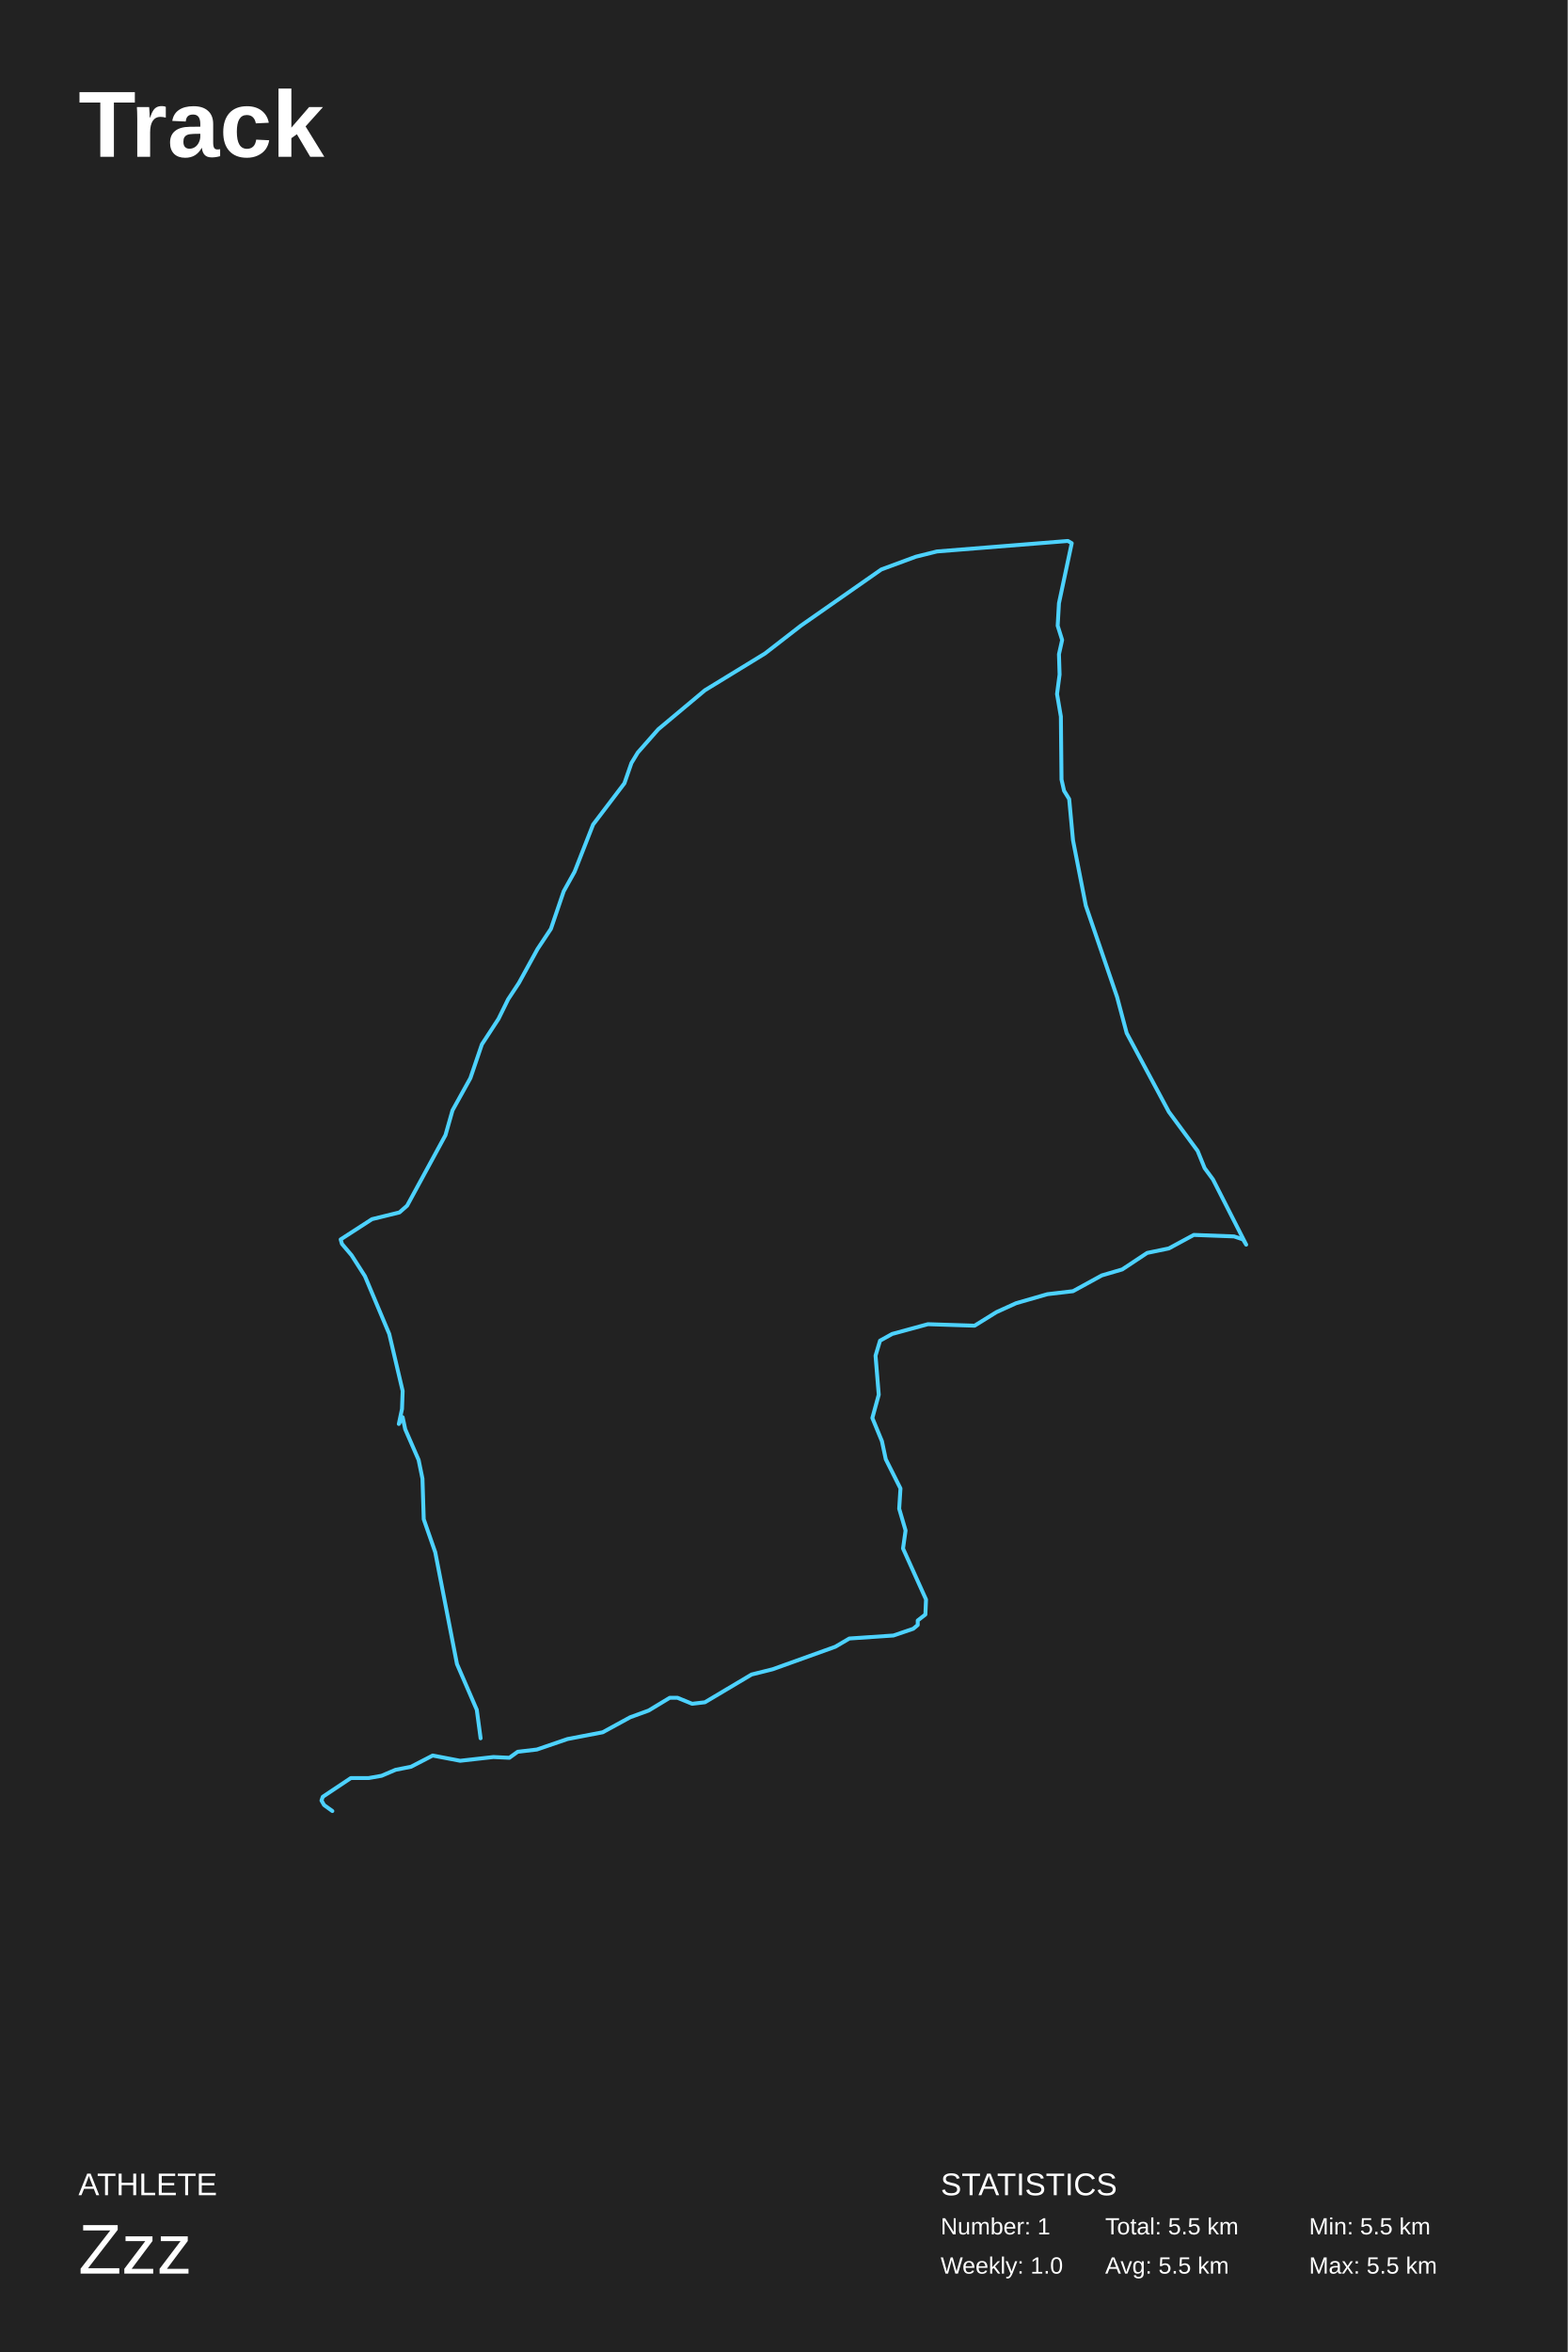
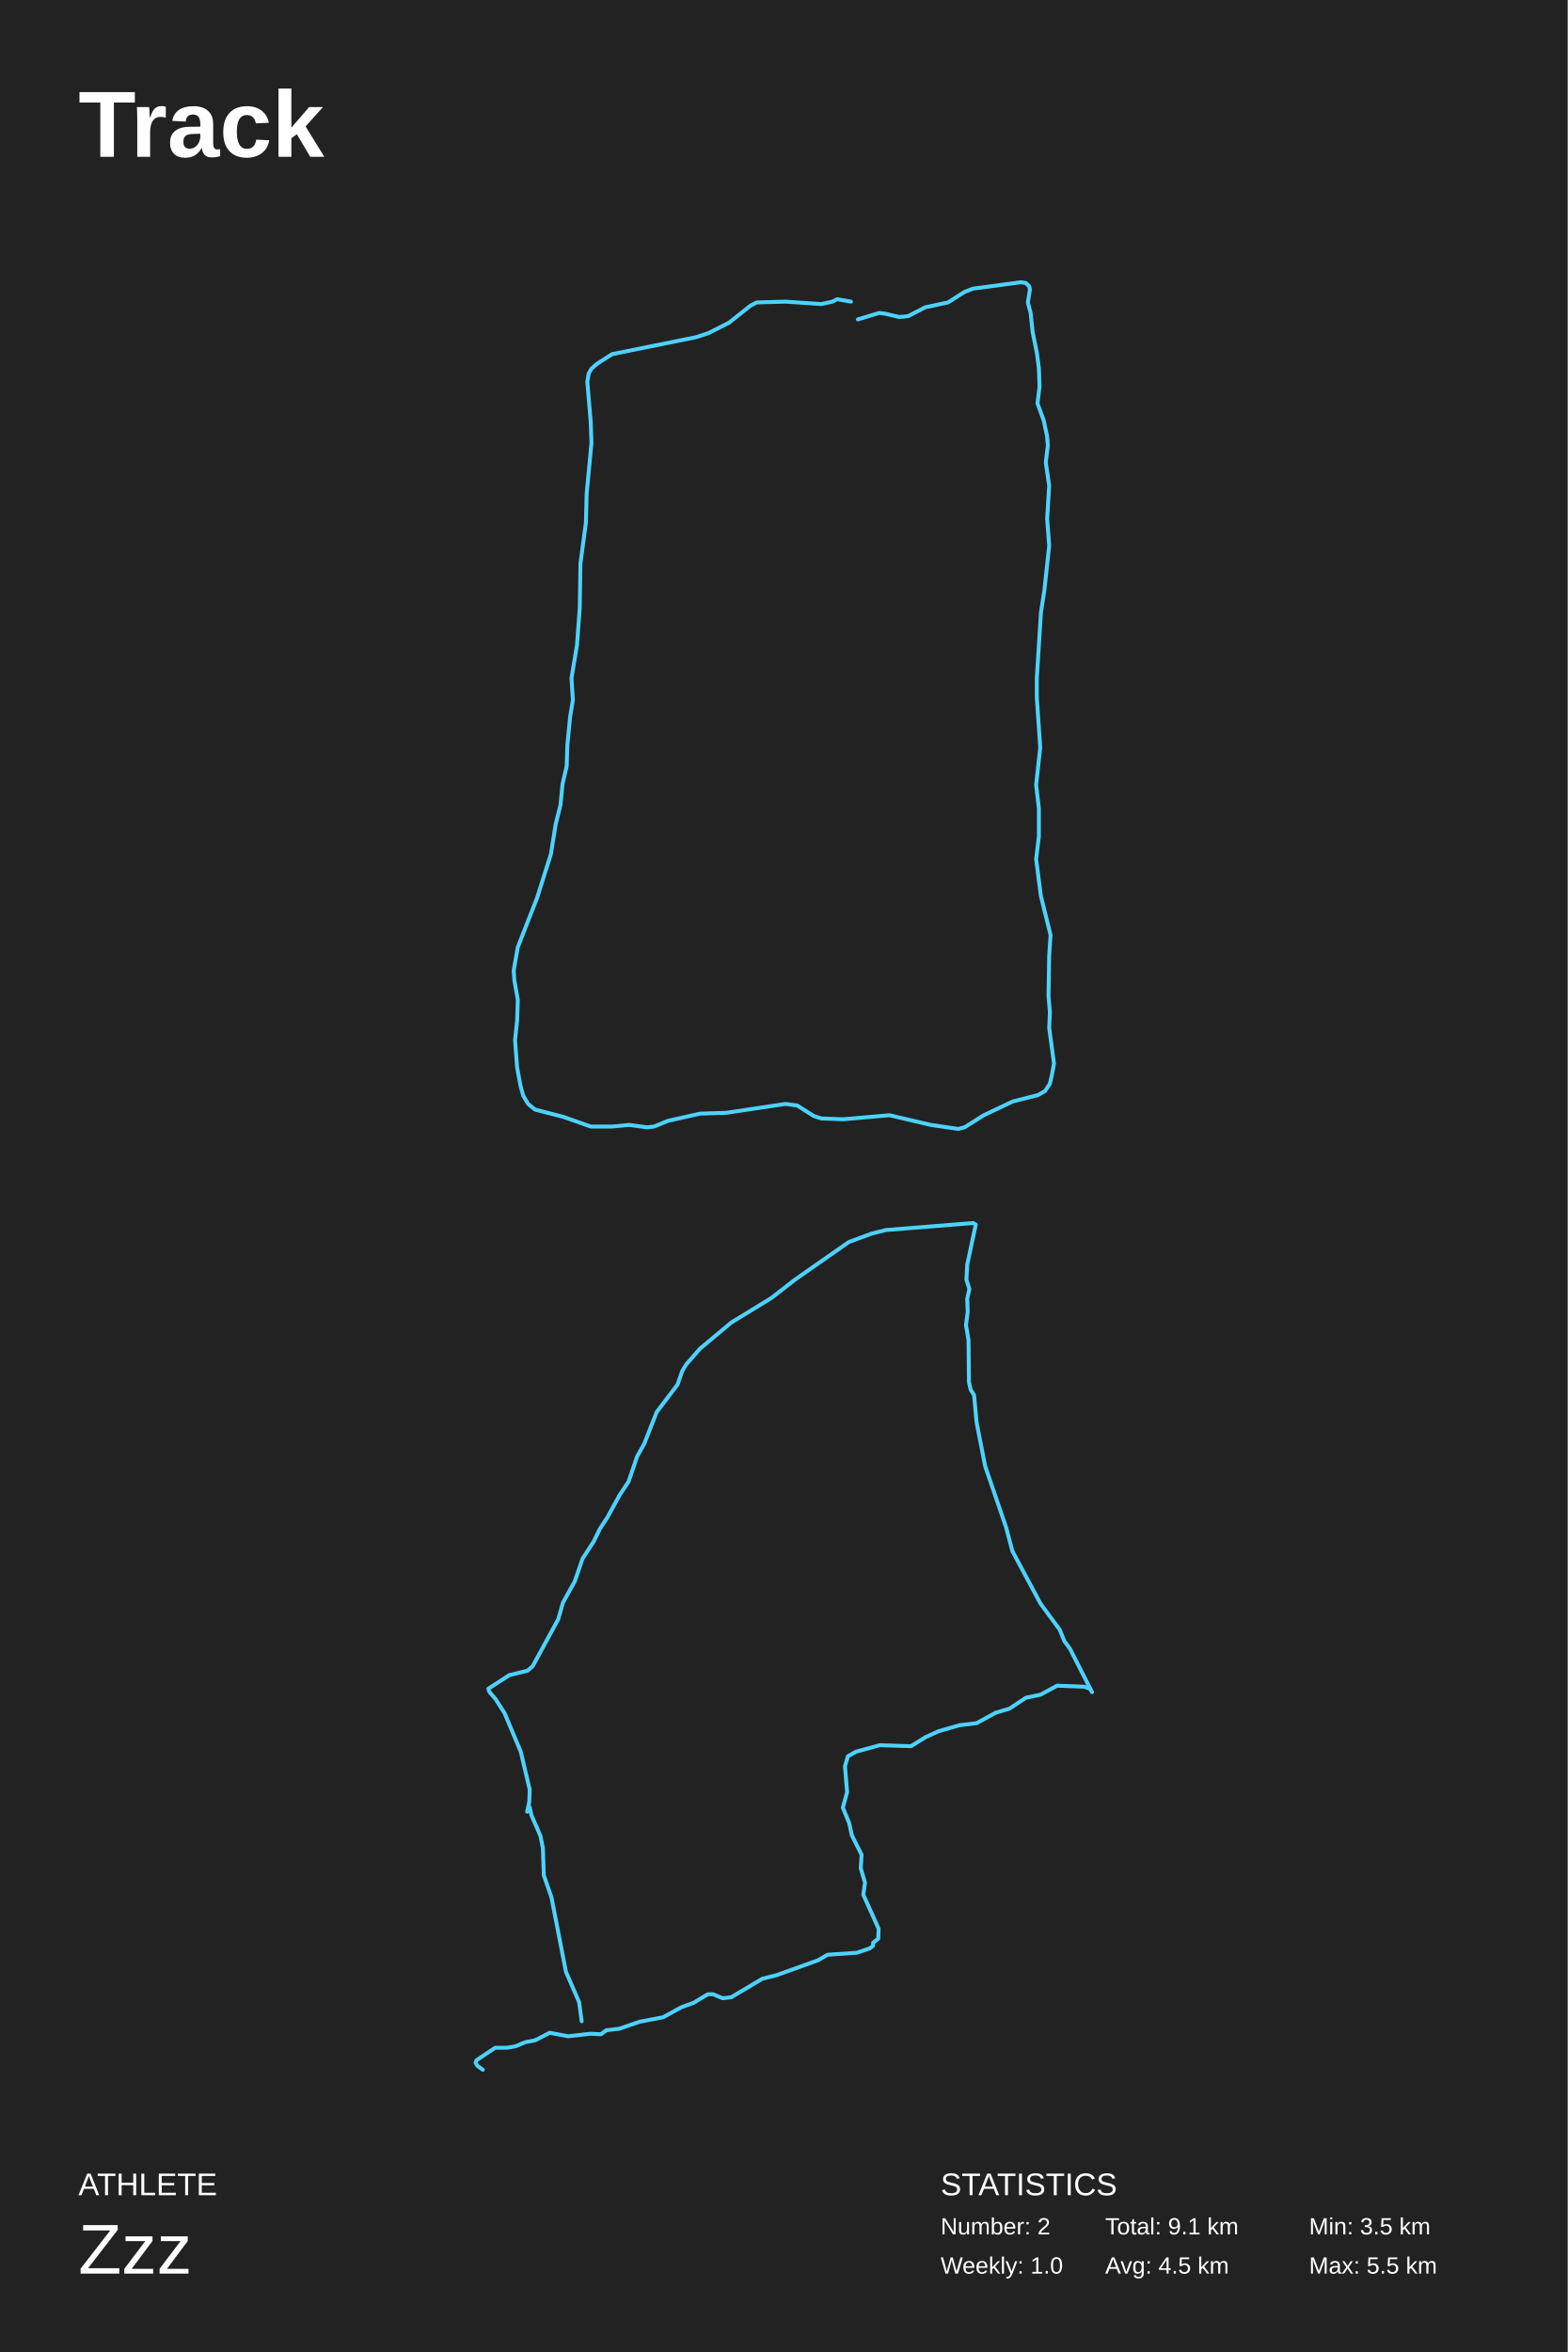
<svg xmlns="http://www.w3.org/2000/svg" baseProfile="full" height="300mm" version="1.1" viewBox="0,0,200,300" width="200mm">
  <defs />
  <rect fill="#222222" height="300" width="200" x="0" y="0" />
  <text fill="#FFFFFF" style="font-size:12px; font-family:Arial; font-weight:bold;" x="10" y="20">Track</text>
  <text fill="#FFFFFF" style="font-size:4px; font-family:Arial" x="10" y="280">ATHLETE</text>
  <text fill="#FFFFFF" style="font-size:9px; font-family:Arial" x="10" y="290">Zzz</text>
  <text fill="#FFFFFF" style="font-size:4px; font-family:Arial" x="120" y="280">STATISTICS</text>
-   <text fill="#FFFFFF" style="font-size:3px; font-family:Arial" x="120" y="285">Number: 1</text>
+   <text fill="#FFFFFF" style="font-size:3px; font-family:Arial" x="120" y="285">Number: 2</text>
  <text fill="#FFFFFF" style="font-size:3px; font-family:Arial" x="120" y="290">Weekly: 1.0</text>
-   <text fill="#FFFFFF" style="font-size:3px; font-family:Arial" x="141" y="285">Total: 5.5 km</text>
-   <text fill="#FFFFFF" style="font-size:3px; font-family:Arial" x="141" y="290">Avg: 5.5 km</text>
-   <text fill="#FFFFFF" style="font-size:3px; font-family:Arial" x="167" y="285">Min: 5.5 km</text>
+   <text fill="#FFFFFF" style="font-size:3px; font-family:Arial" x="141" y="285">Total: 9.1 km</text>
+   <text fill="#FFFFFF" style="font-size:3px; font-family:Arial" x="141" y="290">Avg: 4.5 km</text>
+   <text fill="#FFFFFF" style="font-size:3px; font-family:Arial" x="167" y="285">Min: 3.5 km</text>
  <text fill="#FFFFFF" style="font-size:3px; font-family:Arial" x="167" y="290">Max: 5.5 km</text>
-   <polyline fill="none" points="42.401,231.0 41.341,230.235 41.015,229.66 41.178,229.182 44.765,226.79 47.048,226.79 48.678,226.503 50.472,225.738 52.429,225.355 55.201,223.92 58.706,224.589 62.946,224.111 64.984,224.207 66.044,223.441 68.49,223.154 72.403,221.815 76.887,220.954 80.393,219.04 82.757,218.179 85.447,216.552 86.426,216.552 88.301,217.318 89.931,217.126 95.883,213.586 98.573,212.916 106.563,210.046 108.357,208.993 113.982,208.611 116.509,207.75 117.08,207.271 117.08,206.697 118.058,205.932 118.14,204.018 115.205,197.512 115.531,195.215 114.716,192.44 114.879,189.857 113.004,186.125 112.514,183.829 111.292,180.863 112.107,177.896 111.699,172.921 112.27,171.007 113.819,170.146 118.384,168.902 124.336,169.093 127.108,167.371 129.635,166.223 133.63,165.074 136.891,164.692 140.56,162.682 143.169,161.917 146.348,159.812 149.12,159.238 152.3,157.515 157.436,157.707 158.577,158.089 158.985,158.759 154.746,150.434 153.686,148.999 152.789,146.798 149.12,141.822 143.739,131.775 142.517,127.182 138.522,115.507 136.891,107.182 136.402,101.919 135.75,100.866 135.424,99.431 135.342,91.393 134.853,88.522 135.179,86.034 135.098,83.45 135.505,81.632 134.935,79.814 135.098,76.943 136.728,69.287 136.239,69.0 119.526,70.34 116.835,71.01 112.433,72.636 102.16,79.814 97.595,83.354 89.931,88.043 83.98,93.02 81.371,95.986 80.556,97.326 79.659,99.91 75.664,105.173 73.3,111.201 71.914,113.689 70.283,118.474 68.571,121.058 66.207,125.364 64.821,127.469 63.598,129.957 61.478,133.21 60.011,137.516 57.728,141.631 56.831,144.789 51.94,153.783 50.961,154.645 47.456,155.506 43.461,158.089 43.624,158.663 44.847,160.099 46.559,162.778 49.657,170.146 51.369,177.418 51.287,179.714 50.88,181.628 51.369,180.767 51.695,182.298 53.407,186.221 53.896,188.613 54.059,193.78 55.527,197.99 58.299,212.247 60.826,218.083 61.315,221.719" stroke="#4DD2FF" stroke-linecap="round" stroke-linejoin="round" stroke-width="0.5" />
+   <polyline fill="none" points="109.44,40.741 112.162,39.916 112.953,40.019 114.709,40.432 115.851,40.328 118.046,39.195 120.944,38.576 123.051,37.237 124.105,36.824 130.252,36.0 130.867,36.103 131.306,36.515 131.394,36.928 131.13,38.576 131.482,39.916 131.745,42.39 132.272,44.966 132.535,46.924 132.623,49.295 132.36,51.459 133.15,53.623 133.589,55.684 133.677,56.818 133.414,58.982 133.853,61.971 133.589,66.196 133.853,69.597 133.238,75.265 132.799,78.15 132.272,86.498 132.272,88.971 132.711,95.36 132.184,100.101 132.535,103.089 132.535,106.696 132.184,109.581 132.799,114.322 134.028,119.268 133.853,121.845 133.765,127.1 133.941,129.058 133.853,131.119 134.467,135.653 134.204,137.096 133.941,138.229 133.326,139.157 132.448,139.672 129.199,140.496 125.51,142.248 123.051,143.794 122.261,144.0 118.749,143.485 113.48,142.248 107.596,142.763 104.786,142.66 103.82,142.351 101.712,141.012 100.22,140.806 92.667,141.939 89.33,142.042 85.203,142.97 83.447,143.691 82.569,143.794 80.286,143.485 78.09,143.691 75.368,143.691 71.855,142.454 68.255,141.527 67.377,140.806 66.762,139.775 66.411,138.538 65.972,136.168 65.708,132.665 65.972,130.192 66.059,127.512 65.62,125.039 65.533,123.802 66.059,120.814 68.518,114.528 70.275,108.963 70.889,105.15 71.504,102.677 71.767,99.998 72.294,97.73 72.382,95.051 72.733,91.444 73.085,89.28 72.909,86.498 73.612,82.272 73.963,77.532 74.051,71.864 74.753,66.608 74.841,63.001 75.456,56.509 75.368,53.932 74.929,48.676 75.104,47.646 75.456,47.027 76.158,46.409 78.09,45.172 88.804,43.008 90.384,42.493 93.019,41.153 95.741,38.989 96.531,38.576 100.22,38.473 104.786,38.783 106.191,38.473 106.806,38.164 108.562,38.473" stroke="#4dd2ff" stroke-linecap="round" stroke-linejoin="round" stroke-width="0.5" />
+   <polyline fill="none" points="61.601,264.0 60.894,263.49 60.677,263.107 60.785,262.788 63.177,261.193 64.699,261.193 65.786,261.002 66.981,260.492 68.286,260.237 70.134,259.28 72.471,259.726 75.297,259.407 76.656,259.471 77.363,258.961 78.993,258.77 81.602,257.876 84.591,257.302 86.928,256.027 88.505,255.453 90.298,254.368 90.95,254.368 92.201,254.878 93.288,254.751 97.255,252.391 99.049,251.944 104.375,250.031 105.571,249.329 109.321,249.074 111.006,248.5 111.387,248.181 111.387,247.798 112.039,247.288 112.093,246.012 110.137,241.674 110.354,240.143 109.81,238.294 109.919,236.571 108.669,234.083 108.343,232.553 107.528,230.575 108.071,228.598 107.799,225.28 108.18,224.005 109.213,223.431 112.256,222.601 116.224,222.729 118.072,221.581 119.757,220.815 122.42,220.05 124.594,219.794 127.04,218.455 128.779,217.945 130.899,216.541 132.747,216.158 134.867,215.01 138.291,215.138 139.052,215.393 139.323,215.839 136.497,210.29 135.791,209.333 135.193,207.865 132.747,204.548 129.16,197.85 128.344,194.788 125.681,187.005 124.594,181.455 124.268,177.946 123.833,177.244 123.616,176.287 123.561,170.929 123.235,169.015 123.453,167.356 123.398,165.633 123.67,164.421 123.29,163.209 123.398,161.295 124.485,156.191 124.159,156.0 113.017,156.893 111.224,157.34 108.289,158.424 101.44,163.209 98.397,165.57 93.288,168.696 89.32,172.013 87.581,173.991 87.037,174.884 86.439,176.606 83.776,180.115 82.2,184.134 81.276,185.793 80.189,188.983 79.047,190.705 77.471,193.576 76.547,194.979 75.732,196.638 74.319,198.807 73.341,201.678 71.819,204.421 71.221,206.526 67.96,212.522 67.308,213.096 64.97,213.67 62.307,215.393 62.416,215.776 63.231,216.732 64.373,218.519 66.438,223.431 67.579,228.279 67.525,229.81 67.253,231.085 67.579,230.511 67.797,231.532 68.938,234.147 69.264,235.742 69.373,239.187 70.351,241.993 72.199,251.498 73.884,255.389 74.21,257.813" stroke="#4dd2ff" stroke-linecap="round" stroke-linejoin="round" stroke-width="0.5" />
</svg>
